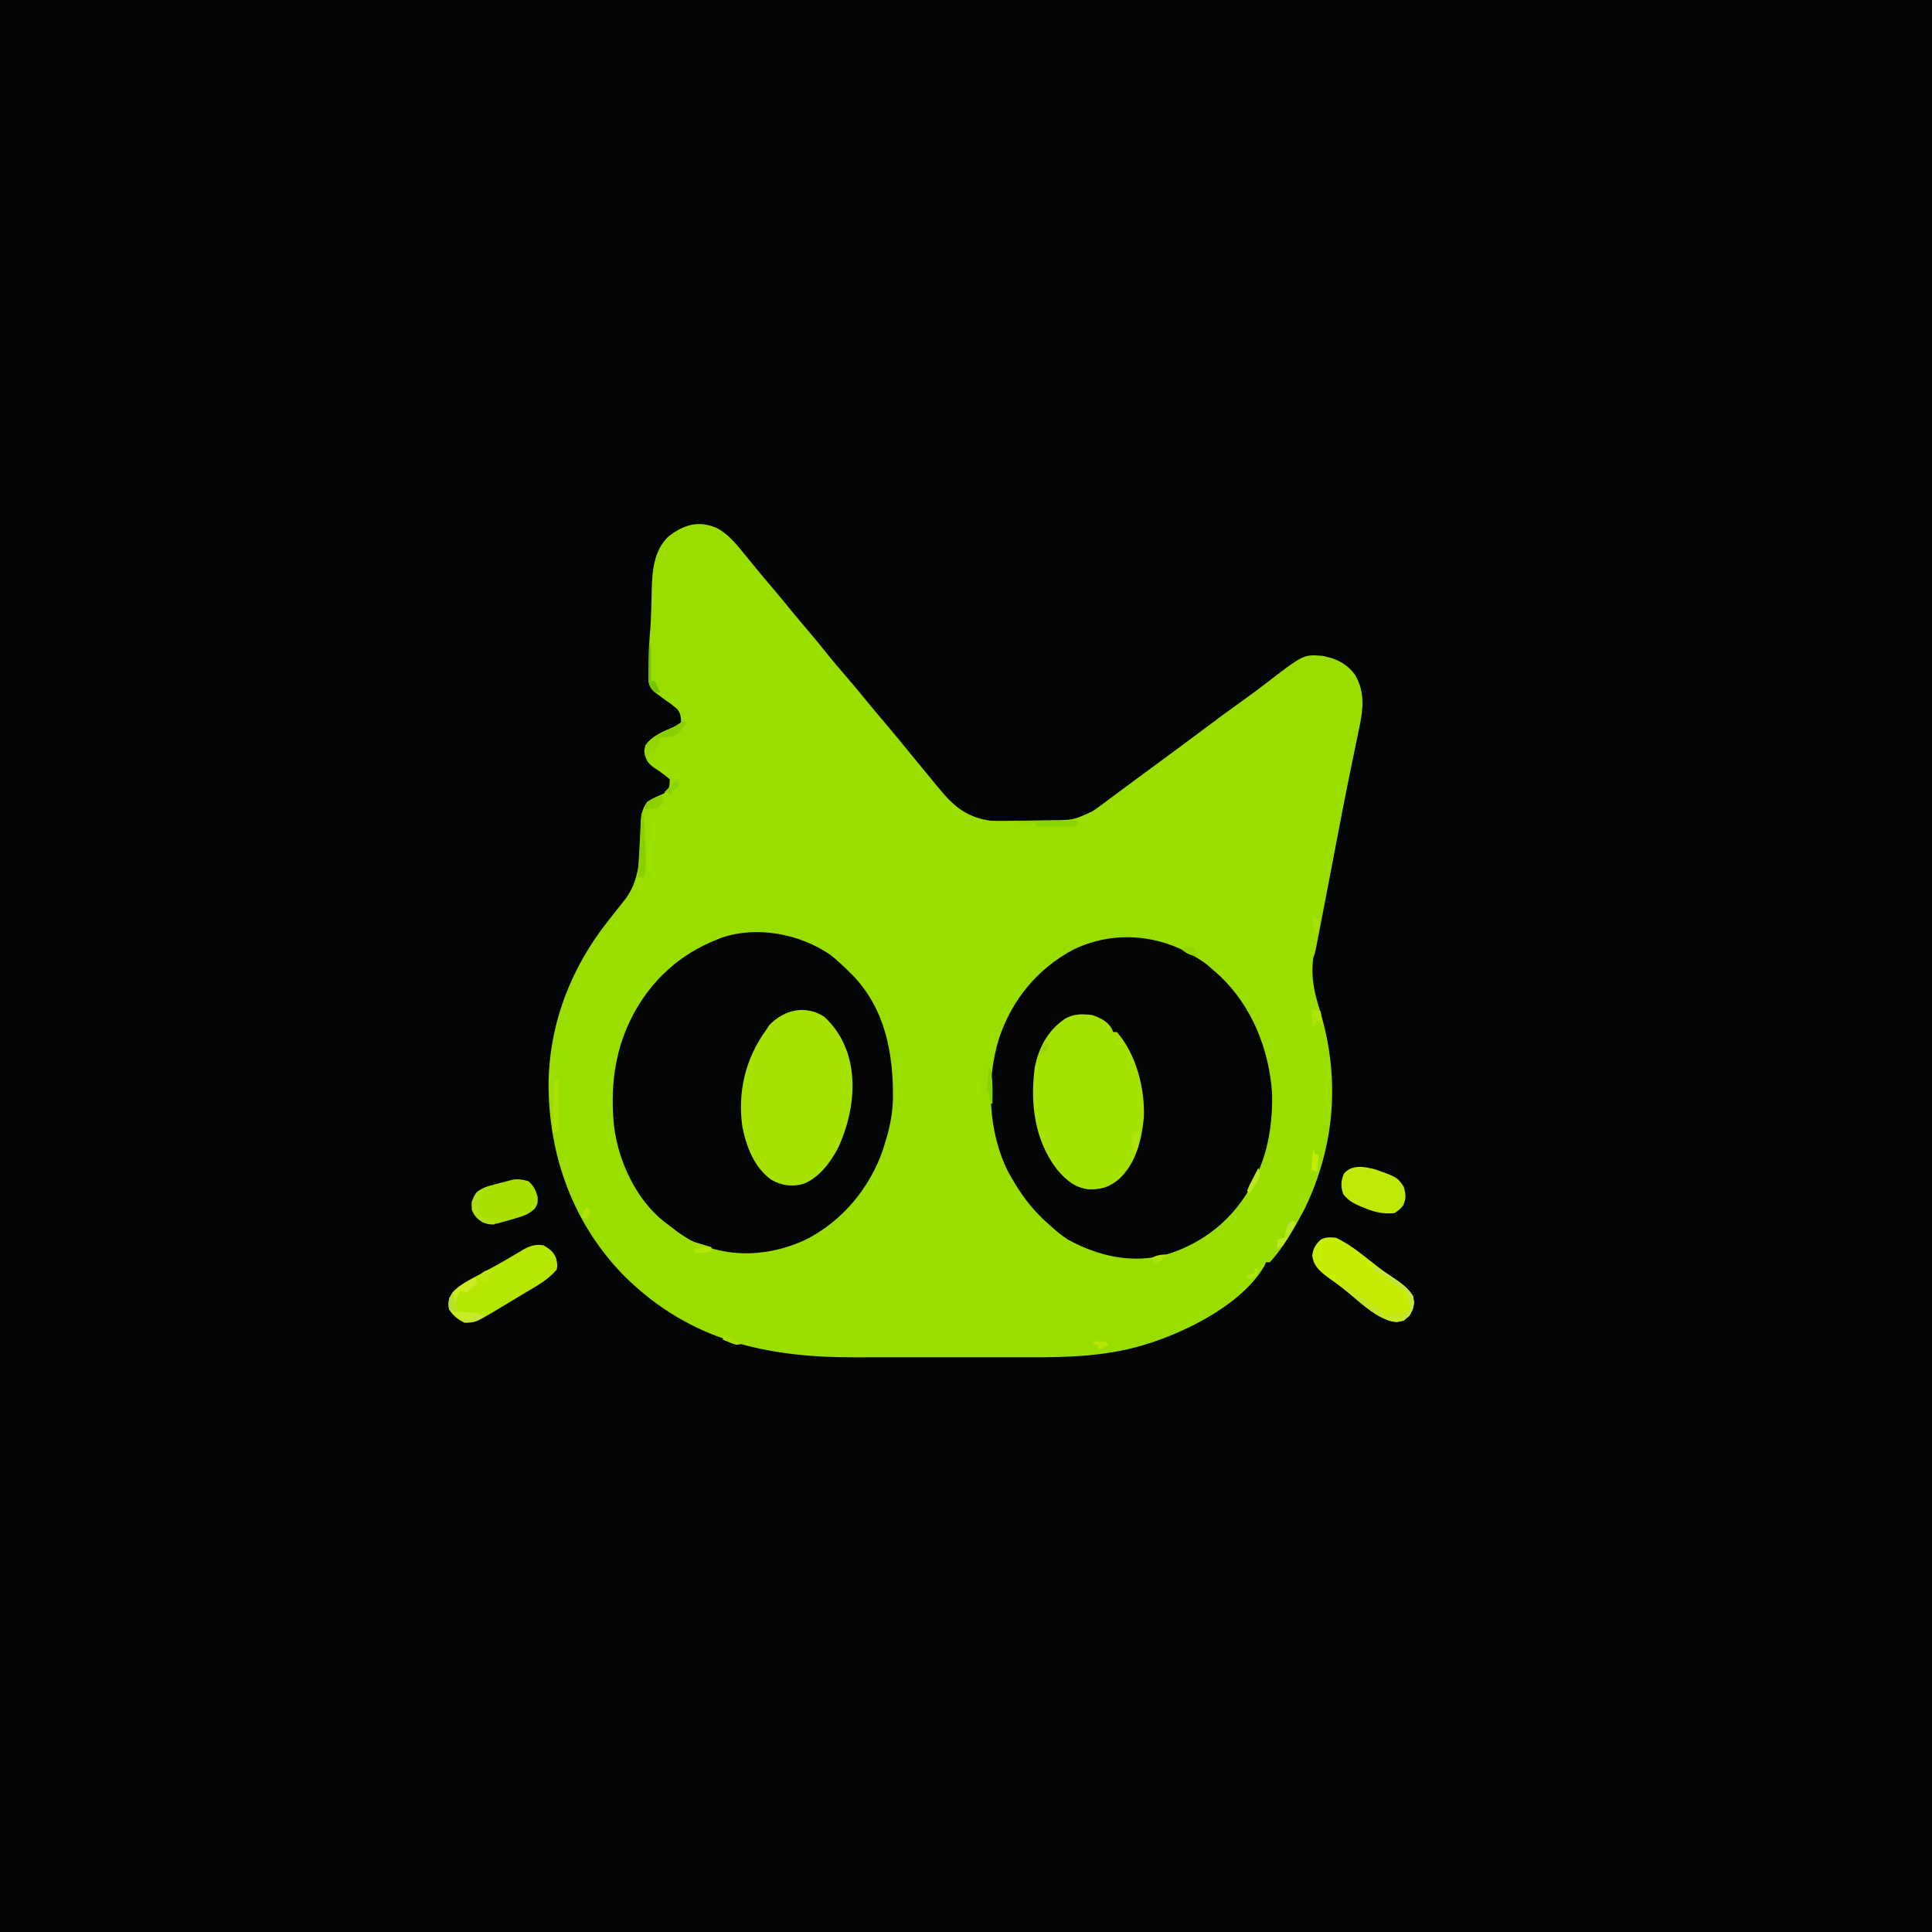
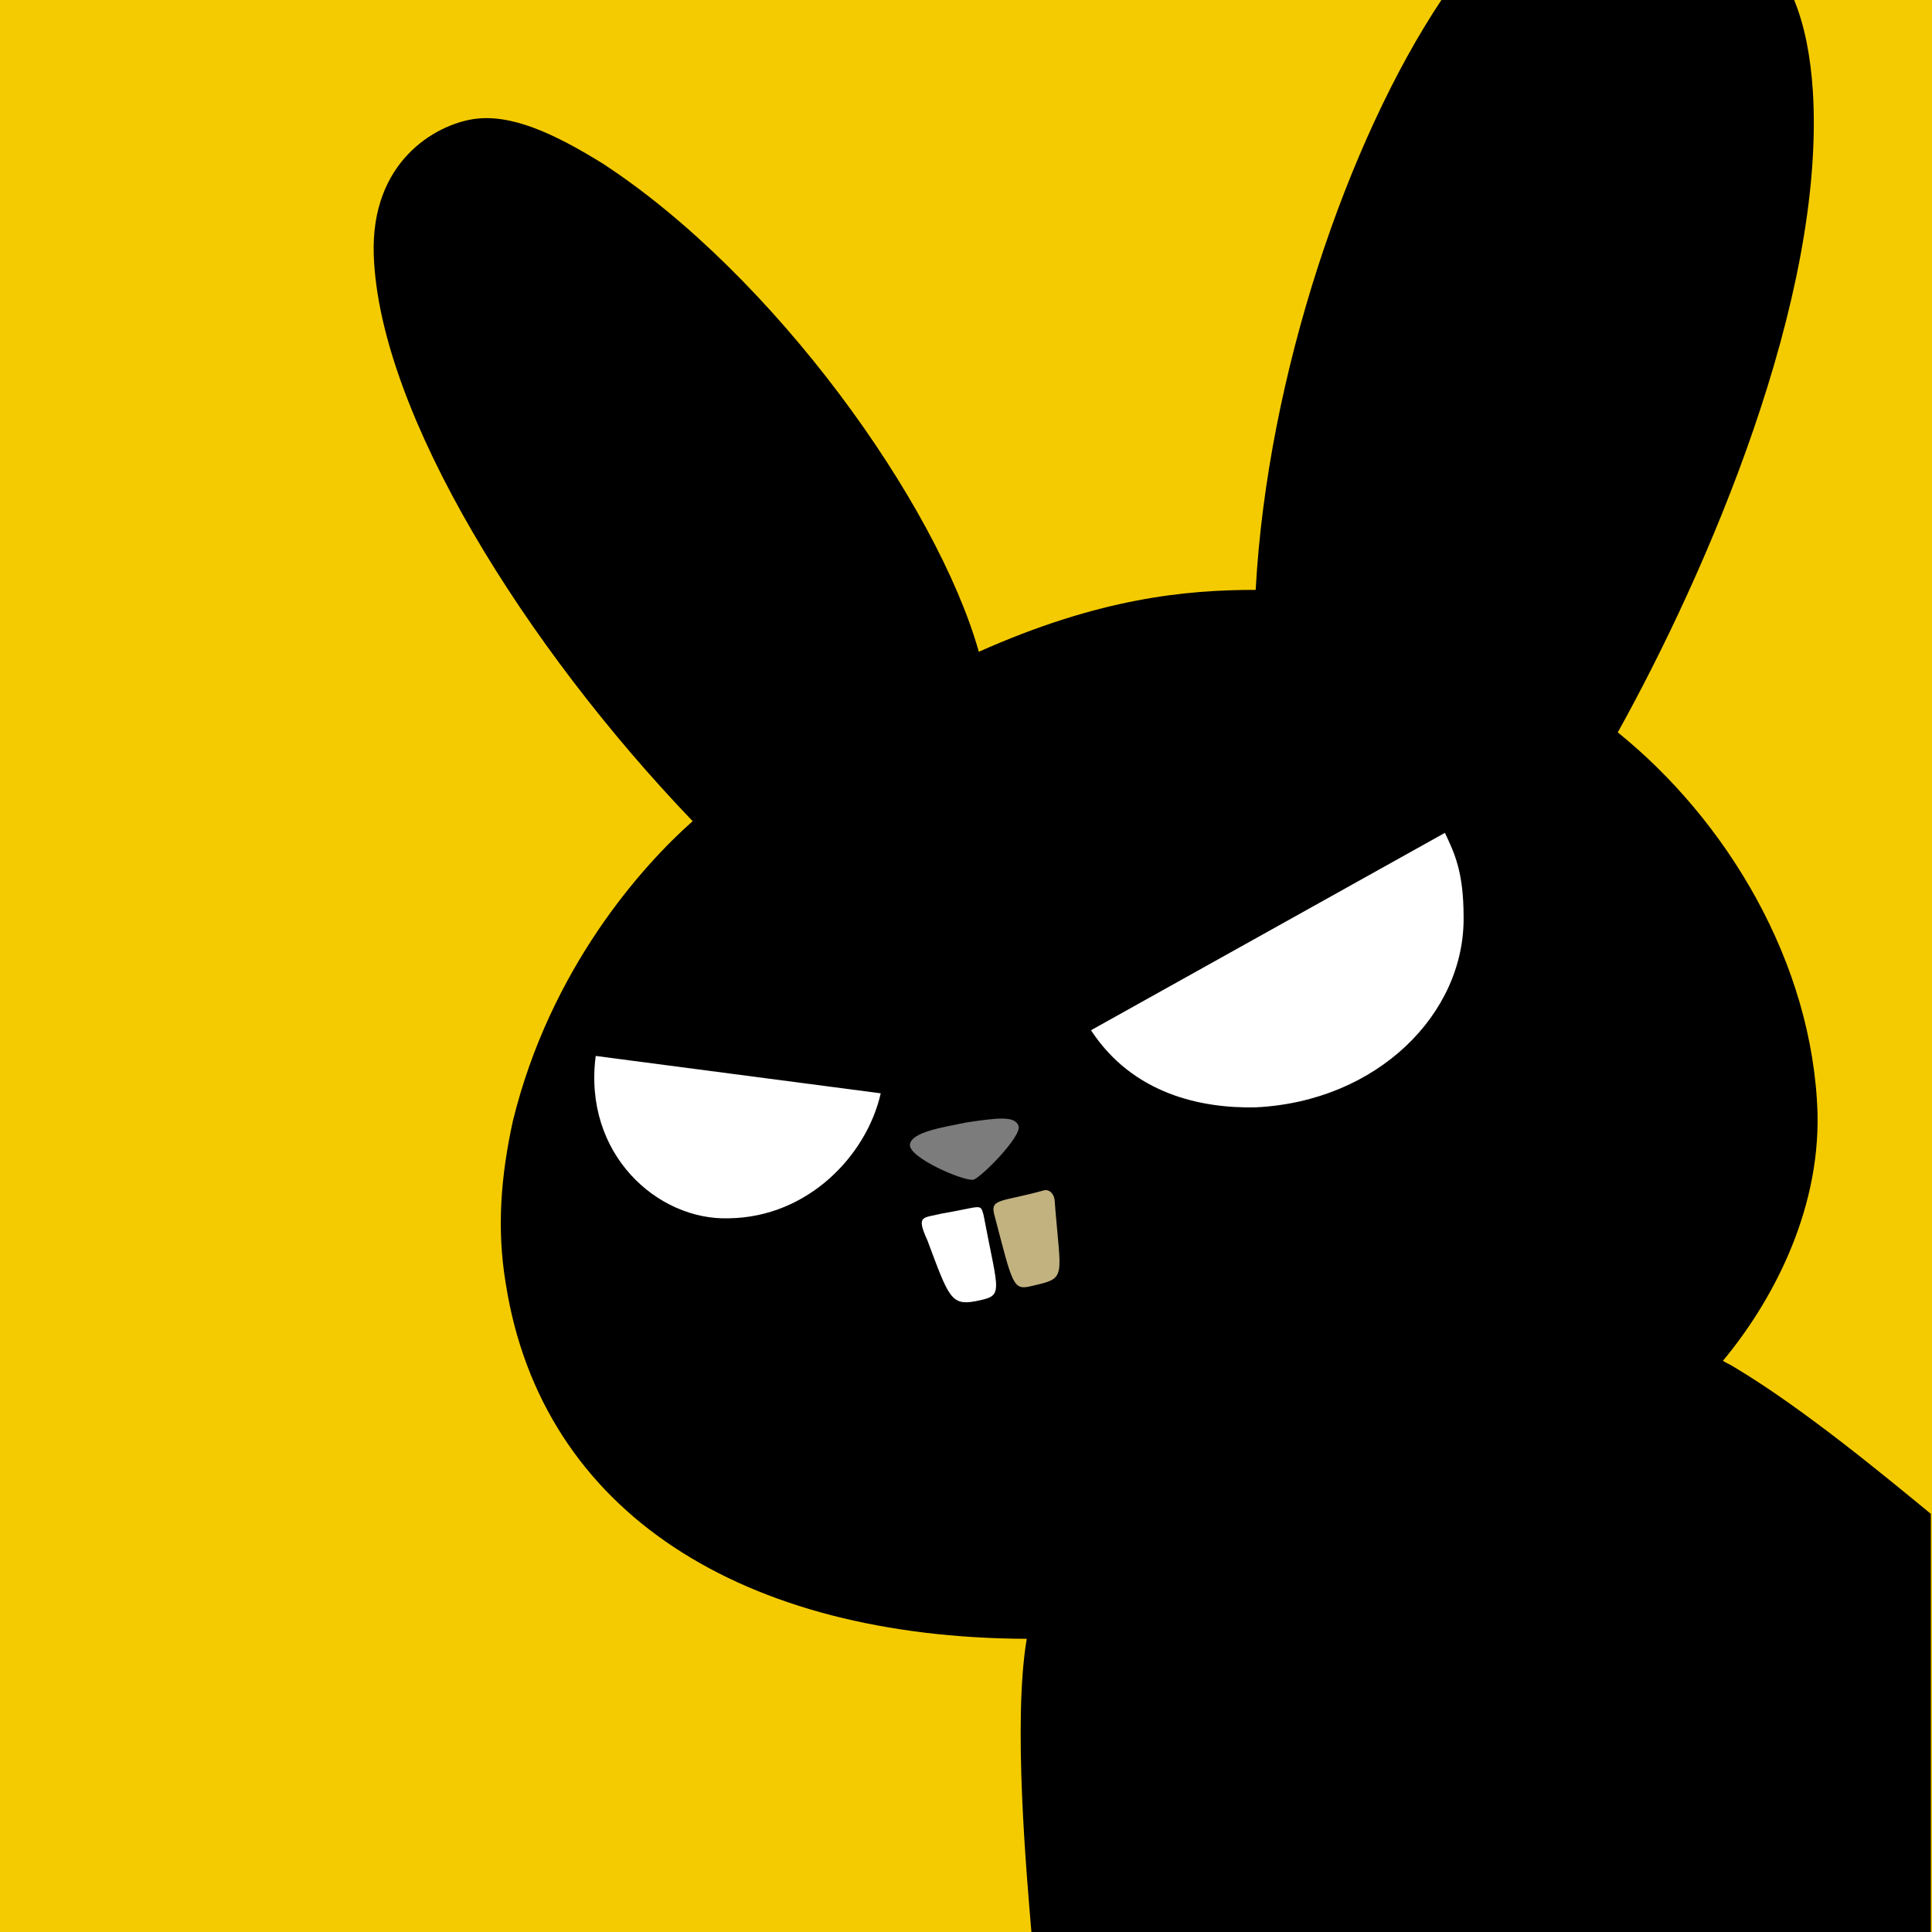
- <svg xmlns="http://www.w3.org/2000/svg" version="1.1" width="1024" height="1024">
-   <path d="M0 0 C337.92 0 675.84 0 1024 0 C1024 337.92 1024 675.84 1024 1024 C686.08 1024 348.16 1024 0 1024 C0 686.08 0 348.16 0 0 Z " fill="#030405" transform="translate(0,0)" />
-   <path d="M0 0 C5.911 3.252 9.806 7.936 14 13.125 C14.718 13.995 15.436 14.865 16.176 15.762 C17.663 17.571 19.143 19.387 20.617 21.207 C23.208 24.379 25.847 27.505 28.5 30.625 C32.62 35.473 36.668 40.373 40.684 45.309 C43.278 48.463 45.916 51.577 48.562 54.688 C51.749 58.434 54.888 62.203 57.938 66.062 C61.672 70.776 65.578 75.327 69.505 79.88 C73.32 84.31 77.038 88.81 80.723 93.348 C83.282 96.469 85.886 99.549 88.5 102.625 C93.944 109.035 99.273 115.535 104.575 122.064 C108.122 126.428 111.692 130.772 115.298 135.087 C116.379 136.381 117.455 137.678 118.526 138.979 C126.037 148.048 133.133 153.449 145 155.125 C147.116 155.198 149.234 155.221 151.352 155.203 C153.191 155.189 153.191 155.189 155.067 155.174 C156.365 155.158 157.663 155.142 159 155.125 C160.334 155.114 161.669 155.103 163.003 155.092 C166.432 155.059 169.86 154.996 173.289 154.917 C174.69 154.889 176.092 154.868 177.494 154.854 C188.865 154.788 188.865 154.788 199 150.125 C199.561 149.751 200.121 149.377 200.699 148.992 C202.441 147.788 204.127 146.531 205.812 145.25 C207.126 144.269 208.44 143.289 209.754 142.309 C210.787 141.533 210.787 141.533 211.84 140.742 C215.626 137.908 219.44 135.114 223.25 132.312 C224.866 131.121 226.482 129.93 228.098 128.738 C231.354 126.338 234.612 123.939 237.871 121.543 C245.294 116.083 252.704 110.609 260.062 105.062 C266.404 100.284 272.82 95.617 279.276 90.996 C282.985 88.333 286.66 85.639 290.273 82.848 C310.872 66.936 310.872 66.936 320.91 67.734 C327.943 69.049 333.967 71.813 338.223 77.863 C343.639 86.929 342.484 96.345 340.348 106.293 C340.172 107.15 339.997 108.006 339.817 108.889 C339.438 110.734 339.055 112.579 338.668 114.423 C337.617 119.437 336.599 124.457 335.574 129.477 C335.361 130.517 335.147 131.558 334.928 132.63 C332.643 143.797 330.503 154.99 328.375 166.188 C328.002 168.147 327.628 170.107 327.254 172.066 C326.704 174.95 326.154 177.834 325.604 180.718 C323.902 189.647 322.188 198.575 320.46 207.499 C320.156 209.068 319.853 210.636 319.551 212.205 C319.14 214.34 318.727 216.475 318.312 218.609 C318.082 219.803 317.851 220.996 317.613 222.226 C317 225.125 317 225.125 316 228.125 C314.796 237.692 316.469 245.688 319.312 254.812 C330.37 290.501 327.892 326.784 311.625 360.562 C306.515 370.221 300.539 381.166 293 389.125 C292.34 389.125 291.68 389.125 291 389.125 C290.78 389.669 290.559 390.213 290.332 390.773 C279.396 410.079 252.128 424.296 232 431.125 C231.341 431.35 230.681 431.576 230.002 431.808 C208.184 439.098 186.633 439.583 163.87 439.528 C159.698 439.52 155.527 439.527 151.356 439.532 C144.354 439.538 137.353 439.53 130.352 439.516 C122.315 439.5 114.28 439.505 106.244 439.522 C99.284 439.535 92.325 439.537 85.365 439.529 C81.235 439.525 77.105 439.524 72.975 439.534 C25.946 439.633 -14.239 430.695 -48.688 396.875 C-76.05 369.288 -89.264 332.998 -89.249 294.519 C-88.911 262.574 -77.191 232.561 -57.313 207.765 C-55.039 204.924 -52.798 202.058 -50.562 199.188 C-49.358 197.658 -49.358 197.658 -48.129 196.098 C-40.252 185.099 -40.736 171.419 -40.517 158.359 C-40.368 153.276 -40.033 149.41 -37 145.125 C-34.221 143.364 -31.405 142.138 -28.398 140.812 C-25.675 139.282 -25.675 139.282 -25.164 135.938 C-25.11 135.009 -25.056 134.081 -25 133.125 C-27.656 130.938 -30.269 128.956 -33.188 127.125 C-37.027 124.395 -37.679 122.767 -38.562 118.25 C-37.833 114.198 -36.32 112.978 -33.145 110.508 C-30.235 108.632 -27.227 107.264 -24.016 105.984 C-21.751 105.092 -21.751 105.092 -19 103.125 C-19.075 100.126 -19.274 97.913 -21.363 95.647 C-23.176 94.168 -25.029 92.79 -26.938 91.438 C-28.22 90.5 -29.5 89.559 -30.777 88.613 C-31.347 88.206 -31.917 87.799 -32.504 87.38 C-34.667 85.566 -35.909 83.893 -36.243 81.063 C-36.239 80.282 -36.235 79.5 -36.23 78.695 C-36.229 77.825 -36.228 76.955 -36.227 76.058 C-36.207 74.668 -36.207 74.668 -36.188 73.25 C-36.18 72.292 -36.173 71.334 -36.166 70.346 C-36.099 64.521 -35.833 58.762 -35.277 52.961 C-35.036 49.625 -34.905 46.319 -34.816 42.977 C-34.784 41.844 -34.752 40.711 -34.719 39.544 C-34.658 37.284 -34.607 35.023 -34.569 32.763 C-34.281 22.662 -33.514 12.311 -26.082 4.816 C-17.935 -1.802 -9.808 -4.238 0 0 Z " fill="#9ADE00" transform="translate(380,279.875)" />
-   <path d="M0 0 C3.547 2.805 6.801 5.806 10 9 C10.7 9.688 11.4 10.377 12.121 11.086 C29.242 29.041 33.538 52.438 33.281 76.344 C33.046 84.667 31.545 92.104 29 100 C28.491 101.663 28.491 101.663 27.973 103.359 C20.968 123.801 6.28 141.385 -13.074 151.11 C-29.481 158.692 -47.738 160.705 -65 155 C-65.849 154.733 -66.699 154.466 -67.574 154.191 C-74.618 151.703 -80.18 147.608 -86 143 C-86.7 142.478 -87.4 141.956 -88.121 141.418 C-102.976 129.612 -112.364 109.142 -114.582 90.652 C-116.475 71.431 -114.531 52.53 -106 35 C-105.531 34.032 -105.062 33.064 -104.578 32.066 C-94.681 13.407 -79.638 -0.264 -60 -8 C-59.22 -8.321 -58.44 -8.642 -57.637 -8.973 C-38.815 -15.427 -16.164 -11.052 0 0 Z " fill="#030505" transform="translate(440,506)" />
-   <path d="M0 0 C1.397 1.182 2.772 2.392 4.125 3.625 C4.932 4.34 5.739 5.056 6.57 5.793 C23.705 21.854 32.867 45.089 34.363 68.324 C34.654 83.944 32.321 99.596 25.125 113.625 C24.634 114.605 24.143 115.584 23.637 116.594 C13.775 134.857 -2.052 147.614 -21.875 153.625 C-39.812 158.573 -57.836 154.408 -73.875 145.625 C-77.534 143.251 -80.696 140.604 -83.875 137.625 C-85.229 136.407 -85.229 136.407 -86.609 135.164 C-93.802 128.389 -98.996 121.169 -103.875 112.625 C-104.614 111.339 -104.614 111.339 -105.367 110.027 C-116.164 88.871 -117.39 61.148 -110.257 38.678 C-103.327 18.281 -89.925 1.964 -70.875 -8.125 C-47.145 -19.45 -20.752 -15.5 0 0 Z " fill="#030505" transform="translate(639.875,511.375)" />
-   <path d="M0 0 C4.91 4.663 8.524 9.706 11 16 C11.299 16.718 11.598 17.436 11.906 18.176 C17.657 34.87 14.41 53.631 7.312 69.25 C3.169 77.056 -2.571 84.946 -10.969 88.445 C-17.187 90.143 -22.558 89.504 -28.156 86.316 C-37.195 79.863 -41.337 68.997 -43.496 58.484 C-46.184 39.901 -41.971 22.119 -31 7 C-30.402 6.093 -29.804 5.185 -29.188 4.25 C-21.151 -4.016 -9.894 -6.526 0 0 Z " fill="#A5E200" transform="translate(437,539)" />
-   <path d="M0 0 C4.187 1.539 7.973 3.21 10.246 7.172 C10.495 7.775 10.744 8.378 11 9 C11.66 9 12.32 9 13 9 C23.238 20.889 27.839 38.738 27.281 54.23 C26.059 66.264 23.164 78.736 13.875 87.125 C8.61 91.375 4.628 92.539 -2.129 92.359 C-9.532 91.433 -13.985 87.371 -18.75 81.875 C-30.817 66.129 -33.066 46.686 -30.531 27.441 C-28.234 16.926 -23.789 8.524 -14.953 2.242 C-10.172 -0.798 -5.553 -0.658 0 0 Z " fill="#A4E200" transform="translate(579,538)" />
-   <path d="M0 0 C3.351 2.023 5.322 3.301 6.773 6.938 C7.532 10.716 7.532 10.716 7 13 C2.557 18.167 -2.89 21.217 -8.699 24.637 C-11.457 26.271 -14.198 27.934 -16.941 29.594 C-19.085 30.876 -21.23 32.157 -23.375 33.438 C-24.409 34.065 -25.443 34.693 -26.509 35.34 C-36.152 41.038 -36.152 41.038 -42 41 C-45.747 39.021 -47.647 37.53 -50 34 C-50.601 30.137 -50.318 28.482 -48.148 25.195 C-44.329 20.827 -39.233 18.403 -34.188 15.688 C-32.12 14.552 -30.052 13.417 -27.984 12.281 C-26.969 11.728 -25.954 11.175 -24.908 10.605 C-22.293 9.162 -19.712 7.677 -17.141 6.156 C-16.422 5.735 -15.704 5.314 -14.964 4.88 C-13.654 4.109 -12.349 3.33 -11.05 2.54 C-7.207 0.311 -4.432 -0.568 0 0 Z " fill="#B5E702" transform="translate(288,660)" />
-   <path d="M0 0 C8.344 3.81 15.834 10.524 23.105 16.059 C27.287 19.236 31.557 22.274 35.863 25.281 C39.312 28.056 40.846 29.958 41.5 34.375 C40.849 39.092 39.611 40.915 36 44 C30.474 45.239 27.58 44.047 22.812 41.125 C17.485 37.475 12.366 33.547 7.289 29.559 C5.103 27.844 2.893 26.173 0.648 24.535 C-0.411 23.76 -1.471 22.986 -2.562 22.188 C-3.513 21.5 -4.463 20.813 -5.441 20.105 C-9.309 16.923 -11.781 14.536 -12.5 9.5 C-11.923 5.462 -10.853 3.853 -8 1 C-5.189 -0.405 -3.119 -0.23 0 0 Z " fill="#C9EC05" transform="translate(708,656)" />
-   <path d="M0 0 C11.322 4.104 11.322 4.104 14.625 9.059 C15.76 13.03 16.062 15.075 14.375 18.871 C12.625 21.059 12.625 21.059 9.625 23.059 C3.653 23.537 -0.658 22.634 -6.125 20.309 C-6.771 20.056 -7.417 19.803 -8.082 19.543 C-11.938 17.959 -14.786 16.353 -17.375 13.059 C-18.809 9.117 -18.766 5.933 -17.062 2.121 C-12.881 -2.99 -5.767 -1.609 0 0 Z " fill="#BFEA09" transform="translate(729.375,619.9414)" />
-   <path d="M0 0 C3 2.684 3.894 4.63 5 8.5 C5 12 5 12 3.492 14.547 C0.375 17.615 -2.763 18.626 -6.875 19.75 C-7.57 19.958 -8.265 20.165 -8.98 20.379 C-19.624 23.486 -19.624 23.486 -24.188 21.875 C-27.342 19.772 -28.635 18.532 -30 15 C-29.934 11.234 -29.719 8.922 -27.379 5.922 C-24.376 3.496 -21.727 2.78 -18 1.812 C-16.783 1.489 -15.566 1.165 -14.312 0.832 C-12.673 0.42 -12.673 0.42 -11 0 C-10.268 -0.205 -9.536 -0.41 -8.781 -0.621 C-5.613 -1.295 -3.111 -0.778 0 0 Z " fill="#A8E100" transform="translate(280,626)" />
-   <path d="M0 0 C3.753 1.72 7.106 3.984 10.5 6.312 C11.068 6.691 11.637 7.069 12.223 7.459 C15.814 9.921 18.566 12.381 21 16 C21.741 20.53 21.318 22.453 19 26.438 C16 29 16 29 12.375 29.812 C1.971 28.937 -8.042 18.288 -16 12 C-15.34 11.67 -14.68 11.34 -14 11 C-13.024 11.71 -12.048 12.421 -11.043 13.152 C-9.758 14.081 -8.473 15.009 -7.188 15.938 C-6.545 16.406 -5.902 16.875 -5.24 17.357 C-4.307 18.029 -4.307 18.029 -3.355 18.715 C-2.499 19.335 -2.499 19.335 -1.626 19.969 C0.141 21.181 0.141 21.181 3 22 C3 22.66 3 23.32 3 24 C3.66 24 4.32 24 5 24 C5 24.66 5 25.32 5 26 C6.32 26.33 7.64 26.66 9 27 C9 26.34 9 25.68 9 25 C11.64 25.33 14.28 25.66 17 26 C17 25.34 17 24.68 17 24 C17.66 24 18.32 24 19 24 C19.113 20.836 18.944 18.034 18 15 C15.126 11.931 11.74 9.87 8 8 C8 7.34 8 6.68 8 6 C7.237 5.711 6.474 5.423 5.688 5.125 C3 4 3 4 0 2 C0 1.34 0 0.68 0 0 Z " fill="#C1E725" transform="translate(728,671)" />
-   <path d="M0 0 C0.33 0.99 0.66 1.98 1 3 C-3.395 7.004 -3.395 7.004 -5 8 C-5.99 7.67 -6.98 7.34 -8 7 C-9.646 9.963 -10.557 12.632 -11 16 C-10.67 16.66 -10.34 17.32 -10 18 C-7.249 18.393 -7.249 18.393 -4.062 18.5 C1.778 18.778 1.778 18.778 4 21 C0.821 22.892 -1.326 24 -5.062 24 C-8.728 22.752 -10.475 20.886 -13 18 C-13.33 17.67 -13.66 17.34 -14 17 C-14.551 13.05 -14.217 11.342 -12.062 7.938 C-8.714 4.27 -4.405 2.169 0 0 Z " fill="#CBEB22" transform="translate(252,677)" />
-   <path d="M0 0 C0.66 0.33 1.32 0.66 2 1 C1.022 2.35 0.018 3.68 -1 5 C-1.392 5.557 -1.784 6.114 -2.188 6.688 C-5.171 8.848 -8.374 8.703 -12 9 C-12.103 9.598 -12.206 10.196 -12.312 10.812 C-13.098 13.313 -13.969 14.375 -16 16 C-16.66 16 -17.32 16 -18 16 C-18 16.99 -18 17.98 -18 19 C-18.66 19 -19.32 19 -20 19 C-20.438 16.375 -20.438 16.375 -20 13 C-16.381 8.357 -11.352 6.052 -6.023 3.879 C-3.734 2.884 -1.883 1.637 0 0 Z " fill="#96D500" transform="translate(362,382)" />
-   <path d="M0 0 C10.56 0 21.12 0 32 0 C32 0.99 32 1.98 32 3 C24.74 3 17.48 3 10 3 C10 2.34 10 1.68 10 1 C6.7 1 3.4 1 0 1 C0 0.67 0 0.34 0 0 Z " fill="#8AD500" transform="translate(539,435)" />
-   <path d="M0 0 C0.33 0 0.66 0 1 0 C1.778 7.741 2.107 15.412 2.125 23.188 C2.13 24.025 2.134 24.863 2.139 25.726 C2.124 31.752 2.124 31.752 1 34 C0.01 34 -0.98 34 -2 34 C-1.34 22.78 -0.68 11.56 0 0 Z " fill="#89D000" transform="translate(340,431)" />
-   <path d="M0 0 C3.753 1.72 7.106 3.984 10.5 6.312 C11.068 6.691 11.637 7.069 12.223 7.459 C15.813 9.921 18.573 12.377 21 16 C21.615 20.308 21.48 22.249 19.125 25.938 C17 28 17 28 15 28 C15 27.34 15 26.68 15 26 C15.66 26 16.32 26 17 26 C17 25.34 17 24.68 17 24 C17.66 24 18.32 24 19 24 C19.113 20.836 18.944 18.034 18 15 C15.126 11.931 11.74 9.87 8 8 C8 7.34 8 6.68 8 6 C7.237 5.711 6.474 5.423 5.688 5.125 C3 4 3 4 0 2 C0 1.34 0 0.68 0 0 Z " fill="#C2E83D" transform="translate(728,671)" />
-   <path d="M0 0 C0.33 0 0.66 0 1 0 C1 9.24 1 18.48 1 28 C0.01 28 -0.98 28 -2 28 C-1.862 23.521 -1.713 19.042 -1.562 14.562 C-1.523 13.283 -1.484 12.004 -1.443 10.686 C-1.401 9.471 -1.36 8.256 -1.316 7.004 C-1.28 5.878 -1.243 4.752 -1.205 3.592 C-1 1 -1 1 0 0 Z " fill="#AAE300" transform="translate(295,572)" />
-   <path d="M0 0 C0.99 0.33 1.98 0.66 3 1 C2.34 1 1.68 1 1 1 C-0.691 6.367 -0.691 6.367 -0.562 11.875 C1.733 14.997 4.31 15.248 8 16 C8 16.66 8 17.32 8 18 C4.159 17.732 2.264 17.205 -0.812 14.812 C-3.277 11.644 -4 9.999 -4 6 C-2.862 3.673 -1.832 1.832 0 0 Z " fill="#ADE115" transform="translate(254,631)" />
-   <path d="M0 0 C0.66 0.33 1.32 0.66 2 1 C-2.921 7.795 -2.921 7.795 -6.699 8.512 C-7.685 8.57 -8.671 8.628 -9.688 8.688 C-10.681 8.753 -11.675 8.819 -12.699 8.887 C-13.458 8.924 -14.218 8.961 -15 9 C-12.883 6.883 -11.362 6.195 -8.625 5.062 C-5.412 3.681 -2.663 2.316 0 0 Z " fill="#8AD000" transform="translate(362,382)" />
-   <path d="M0 0 C0.33 0 0.66 0 1 0 C1 6.27 1 12.54 1 19 C1.66 19 2.32 19 3 19 C3.99 20.98 4.98 22.96 6 25 C5.01 25 4.02 25 3 25 C0.934 22.91 0.078 21.542 -0.341 18.618 C-0.325 17.759 -0.309 16.9 -0.293 16.016 C-0.283 15.081 -0.274 14.146 -0.264 13.184 C-0.239 12.216 -0.213 11.247 -0.188 10.25 C-0.174 9.266 -0.16 8.283 -0.146 7.27 C-0.111 4.846 -0.062 2.423 0 0 Z " fill="#74C600" transform="translate(344,342)" />
-   <path d="M0 0 C3.3 0.99 6.6 1.98 10 3 C10 3.66 10 4.32 10 5 C7.043 6.478 4.258 6.06 1 6 C0.67 4.02 0.34 2.04 0 0 Z " fill="#A7DE02" transform="translate(367,658)" />
-   <path d="M0 0 C0 4.5 0 4.5 -2 7 C-4.699 7.672 -7.203 7.82 -10 8 C-8.603 4.501 -7.287 3.291 -3.875 1.75 C-3.151 1.415 -2.426 1.08 -1.68 0.734 C-1.125 0.492 -0.571 0.25 0 0 Z " fill="#8ED000" transform="translate(351,421)" />
-   <path d="M0 0 C0.66 0.33 1.32 0.66 2 1 C0.904 2.963 -0.202 4.92 -1.312 6.875 C-2.235 8.511 -2.235 8.511 -3.176 10.18 C-5 13 -5 13 -8 15 C-8 13.35 -8 11.7 -8 10 C-6.68 9.67 -5.36 9.34 -4 9 C-3.845 7.608 -3.845 7.608 -3.688 6.188 C-2.993 2.967 -2.523 1.974 0 0 Z " fill="#B9E626" transform="translate(685,647)" />
-   <path d="M0 0 C1.98 0.495 1.98 0.495 4 1 C4.33 3.64 4.66 6.28 5 9 C4.01 8.01 3.02 7.02 2 6 C1.34 7.32 0.68 8.64 0 10 C-0.749 6.337 -1.238 3.576 0 0 Z " fill="#AFE304" transform="translate(696,535)" />
-   <path d="M0 0 C0.33 0 0.66 0 1 0 C1.84 4.353 2.108 8.444 2.062 12.875 C2.053 14.027 2.044 15.18 2.035 16.367 C2.024 17.236 2.012 18.105 2 19 C1.67 19 1.34 19 1 19 C0.67 17.02 0.34 15.04 0 13 C-0.33 13 -0.66 13 -1 13 C-0.67 8.71 -0.34 4.42 0 0 Z " fill="#8AD200" transform="translate(524,566)" />
-   <path d="M0 0 C0.33 0.99 0.66 1.98 1 3 C1.66 3 2.32 3 3 3 C2.67 5.97 2.34 8.94 2 12 C1.01 11.67 0.02 11.34 -1 11 C-0.67 7.37 -0.34 3.74 0 0 Z " fill="#C4EC01" transform="translate(696,609)" />
-   <path d="M0 0 C-0.114 1.626 -0.242 3.251 -0.375 4.875 C-0.479 6.232 -0.479 6.232 -0.586 7.617 C-1 10 -1 10 -3 12 C-3.25 10.566 -3.474 9.127 -3.688 7.688 C-3.815 6.887 -3.943 6.086 -4.074 5.262 C-4 3 -4 3 -2.582 1.207 C-1 0 -1 0 0 0 Z " fill="#AFE50A" transform="translate(604,599)" />
-   <path d="M0 0 C1.454 0.031 1.454 0.031 2.938 0.062 C3.598 1.712 4.258 3.362 4.938 5.062 C1.117 4.532 -1.124 3.565 -4.062 1.062 C-3.062 0.062 -3.062 0.062 0 0 Z " fill="#92D500" transform="translate(630.0625,501.9375)" />
-   <path d="M0 0 C0.33 0.99 0.66 1.98 1 3 C1.66 3 2.32 3 3 3 C3.125 6.375 3.125 6.375 3 10 C2.34 10.66 1.68 11.32 1 12 C0.039 9.118 -0.106 7.301 -0.062 4.312 C-0.053 3.504 -0.044 2.696 -0.035 1.863 C-0.024 1.248 -0.012 0.634 0 0 Z " fill="#A7E003" transform="translate(696,484)" />
-   <path d="M0 0 C0.33 1.32 0.66 2.64 1 4 C-0.98 4.99 -0.98 4.99 -3 6 C-3 6.66 -3 7.32 -3 8 C-4.32 7.67 -5.64 7.34 -7 7 C-4.667 4.667 -2.333 2.333 0 0 Z " fill="#8AD300" transform="translate(359,413)" />
-   <path d="M0 0 C1.246 3.737 0.696 4.527 -1 8 C-2.298 10.023 -3.625 12.029 -5 14 C-5.33 13.34 -5.66 12.68 -6 12 C-4.785 9.18 -4.785 9.18 -3.062 5.875 C-2.497 4.779 -1.931 3.684 -1.348 2.555 C-0.903 1.712 -0.458 0.869 0 0 Z " fill="#BAE720" transform="translate(667,619)" />
-   <path d="M0 0 C1.65 0.33 3.3 0.66 5 1 C5 1.66 5 2.32 5 3 C6.65 3.33 8.3 3.66 10 4 C6.591 5.136 5.997 4.867 2.812 3.562 C2.097 3.275 1.382 2.988 0.645 2.691 C0.102 2.463 -0.441 2.235 -1 2 C-0.67 1.34 -0.34 0.68 0 0 Z " fill="#A7DE09" transform="translate(384,708)" />
-   <path d="M0 0 C1.65 0 3.3 0 5 0 C2.932 2.797 1.856 3.027 -1.688 3.688 C-2.781 3.791 -3.874 3.894 -5 4 C-5.33 3.34 -5.66 2.68 -6 2 C-4.02 2 -2.04 2 0 2 C0 1.34 0 0.68 0 0 Z " fill="#C5E43D" transform="translate(251,697)" />
-   <path d="M0 0 C1.109 3.326 1.542 6.531 2 10 C0.68 9.34 -0.64 8.68 -2 8 C-2.125 5.125 -2.125 5.125 -2 2 C-1.34 1.34 -0.68 0.68 0 0 Z " fill="#B5E230" transform="translate(240,686)" />
-   <path d="M0 0 C0.66 0.33 1.32 0.66 2 1 C1.288 1.928 1.288 1.928 0.562 2.875 C-1.024 4.907 -1.024 4.907 -2 7 C-2.99 6.34 -3.98 5.68 -5 5 C-4 2 -4 2 -2.062 0.75 C-1.382 0.502 -0.701 0.255 0 0 Z " fill="#BDE815" transform="translate(259,673)" />
-   <path d="M0 0 C-0.598 0.268 -1.196 0.536 -1.812 0.812 C-3.972 1.985 -5.358 3.194 -7 5 C-7.99 4.01 -8.98 3.02 -10 2 C-6.598 -0.094 -3.947 -0.179 0 0 Z " fill="#AFE20D" transform="translate(620,665)" />
-   <path d="M0 0 C0 0.66 0 1.32 0 2 C-2.957 3.478 -5.742 3.06 -9 3 C-8.67 2.34 -8.34 1.68 -8 1 C-5.23 0.271 -2.871 0 0 0 Z " fill="#B5E705" transform="translate(377,661)" />
-   <path d="M0 0 C0.66 0.33 1.32 0.66 2 1 C1.34 2.65 0.68 4.3 0 6 C-0.99 5.67 -1.98 5.34 -3 5 C-1.125 1.125 -1.125 1.125 0 0 Z " fill="#B4E504" transform="translate(311,640)" />
-   <path d="M0 0 C0.99 0 1.98 0 3 0 C2.75 1.875 2.75 1.875 2 4 C-0.062 5.25 -0.062 5.25 -2 6 C-1.34 4.02 -0.68 2.04 0 0 Z " fill="#9BD700" transform="translate(553,553)" />
-   <path d="M0 0 C3.062 0.188 3.062 0.188 5.062 2.188 C3.083 2.848 1.103 3.507 -0.938 4.188 C-0.938 3.527 -0.938 2.868 -0.938 2.188 C-1.927 1.857 -2.917 1.528 -3.938 1.188 C-2.938 0.188 -2.938 0.188 0 0 Z " fill="#B7E700" transform="translate(582.9375,710.8125)" />
-   <path d="M0 0 C0.66 0.33 1.32 0.66 2 1 C1.188 2.938 1.188 2.938 0 5 C-0.99 5.33 -1.98 5.66 -3 6 C-3.66 5.34 -4.32 4.68 -5 4 C-3.35 3.67 -1.7 3.34 0 3 C0 2.01 0 1.02 0 0 Z " fill="#B0E50F" transform="translate(665,672)" />
+ <svg xmlns="http://www.w3.org/2000/svg" width="512" height="512" viewBox="0 0 512 512" fill="none">
+   <g clip-path="url(#clip0_1_10)">
+     <path d="M512 0H0V512H512V0Z" fill="#F4CB00" />
+     <path d="M459.376 362.177C458.447 361.557 457.519 361.248 456.59 360.629C468.972 345.77 482.283 321.935 481.664 295.004C480.426 255.071 457.519 217.306 428.73 194.089C452.256 151.681 483.831 79.246 480.426 24.145C479.807 14.858 478.259 6.81 475.473 1.45435e-06H381.988C357.224 37.146 335.865 99.366 332.769 156.324C314.196 156.324 291.289 158.491 259.405 172.73C248.261 133.417 205.233 73.054 159.729 43.337C146.728 35.289 135.274 30.027 125.369 31.574C115.463 33.122 98.128 42.718 99.057 67.792C100.605 109.582 139.299 171.492 183.565 217.615C170.254 229.378 145.799 256.619 135.894 297.171C132.798 311.41 131.56 325.34 134.036 340.198C143.632 401.18 197.185 433.993 272.097 434.302C268.382 456.281 272.097 497.141 273.335 512H511.69V401.18C499.618 391.275 477.64 373.011 459.376 362.177Z" fill="black" />
+     <path d="M289.122 273.025L382.917 220.711C385.393 225.973 387.869 230.926 387.869 242.999C388.179 268.692 364.963 291.908 332.769 293.456C318.53 293.765 300.266 290.051 289.122 273.025Z" fill="white" />
+     <path d="M233.403 289.741L157.872 279.836C154.467 305.838 174.278 323.482 193.161 322.863C214.21 322.554 229.688 306.148 233.403 289.741Z" fill="white" />
+     <path d="M256 297.48C250.118 298.718 241.451 299.956 241.141 303.362C240.832 306.767 255.071 312.958 257.857 312.648C259.405 312.648 270.858 301.195 269.93 298.409C269.001 295.623 264.358 296.242 256 297.48Z" fill="#7C7C7C" />
+     <path d="M260.643 321.935C259.715 318.839 260.334 319.768 249.499 321.625C244.547 322.863 242.689 321.935 245.785 328.745C251.357 343.603 251.976 346.08 258.476 344.842C266.215 343.294 264.667 343.294 260.643 321.935Z" fill="white" />
+     <path d="M263.429 321.625C262.501 317.601 265.596 318.53 276.74 315.434C278.288 315.125 279.526 316.672 279.526 318.53C281.074 338.96 282.931 338.651 273.335 340.817C268.382 342.056 268.382 340.508 263.429 321.625Z" fill="#C2B280" />
+   </g>
+   <defs>
+     <clipPath id="clip0_1_10">
+       <rect width="512" height="512" fill="white" />
+     </clipPath>
+   </defs>
</svg>
